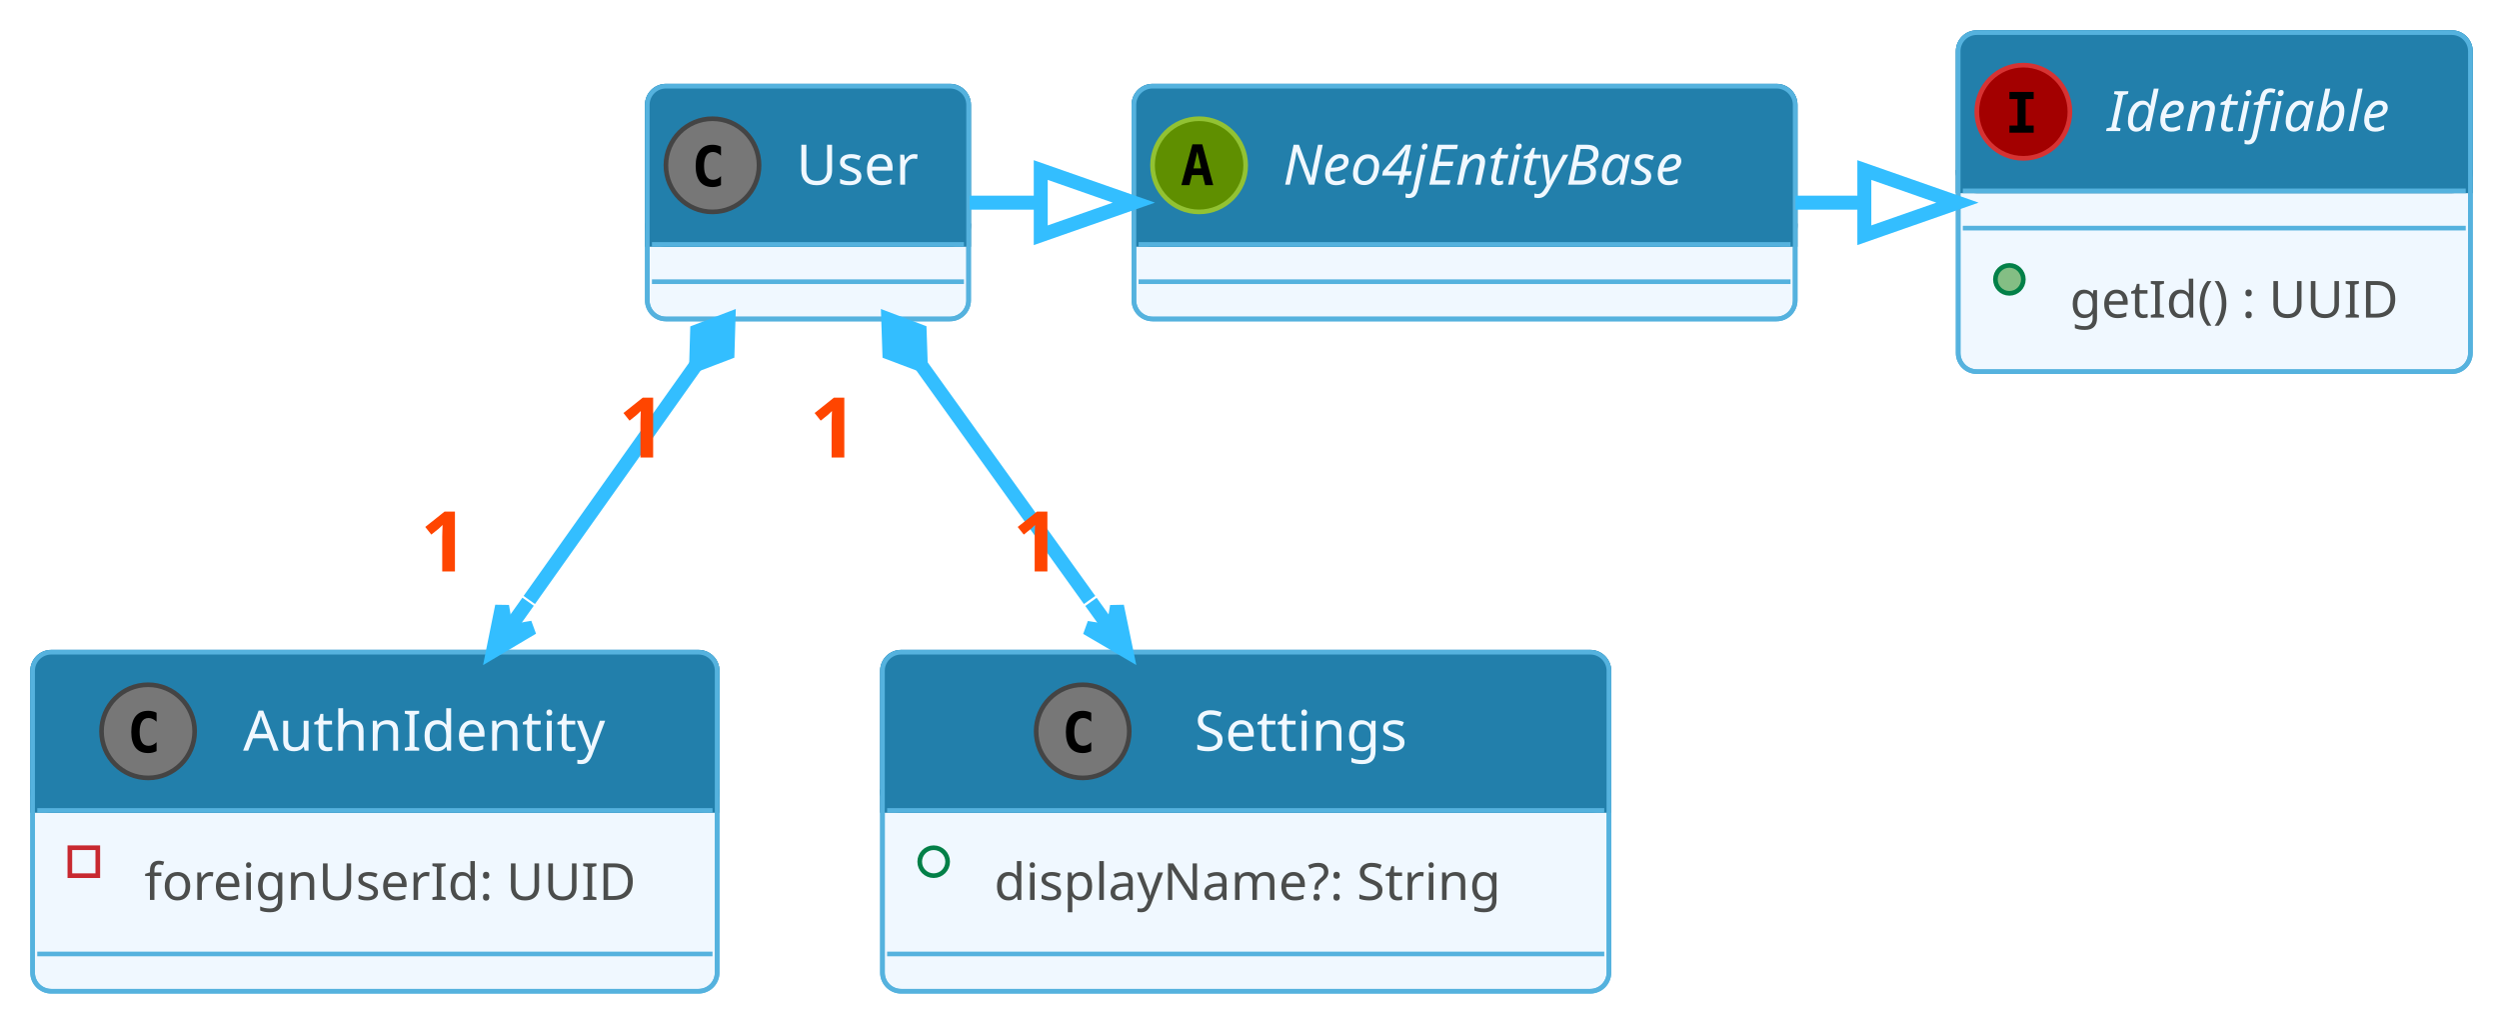
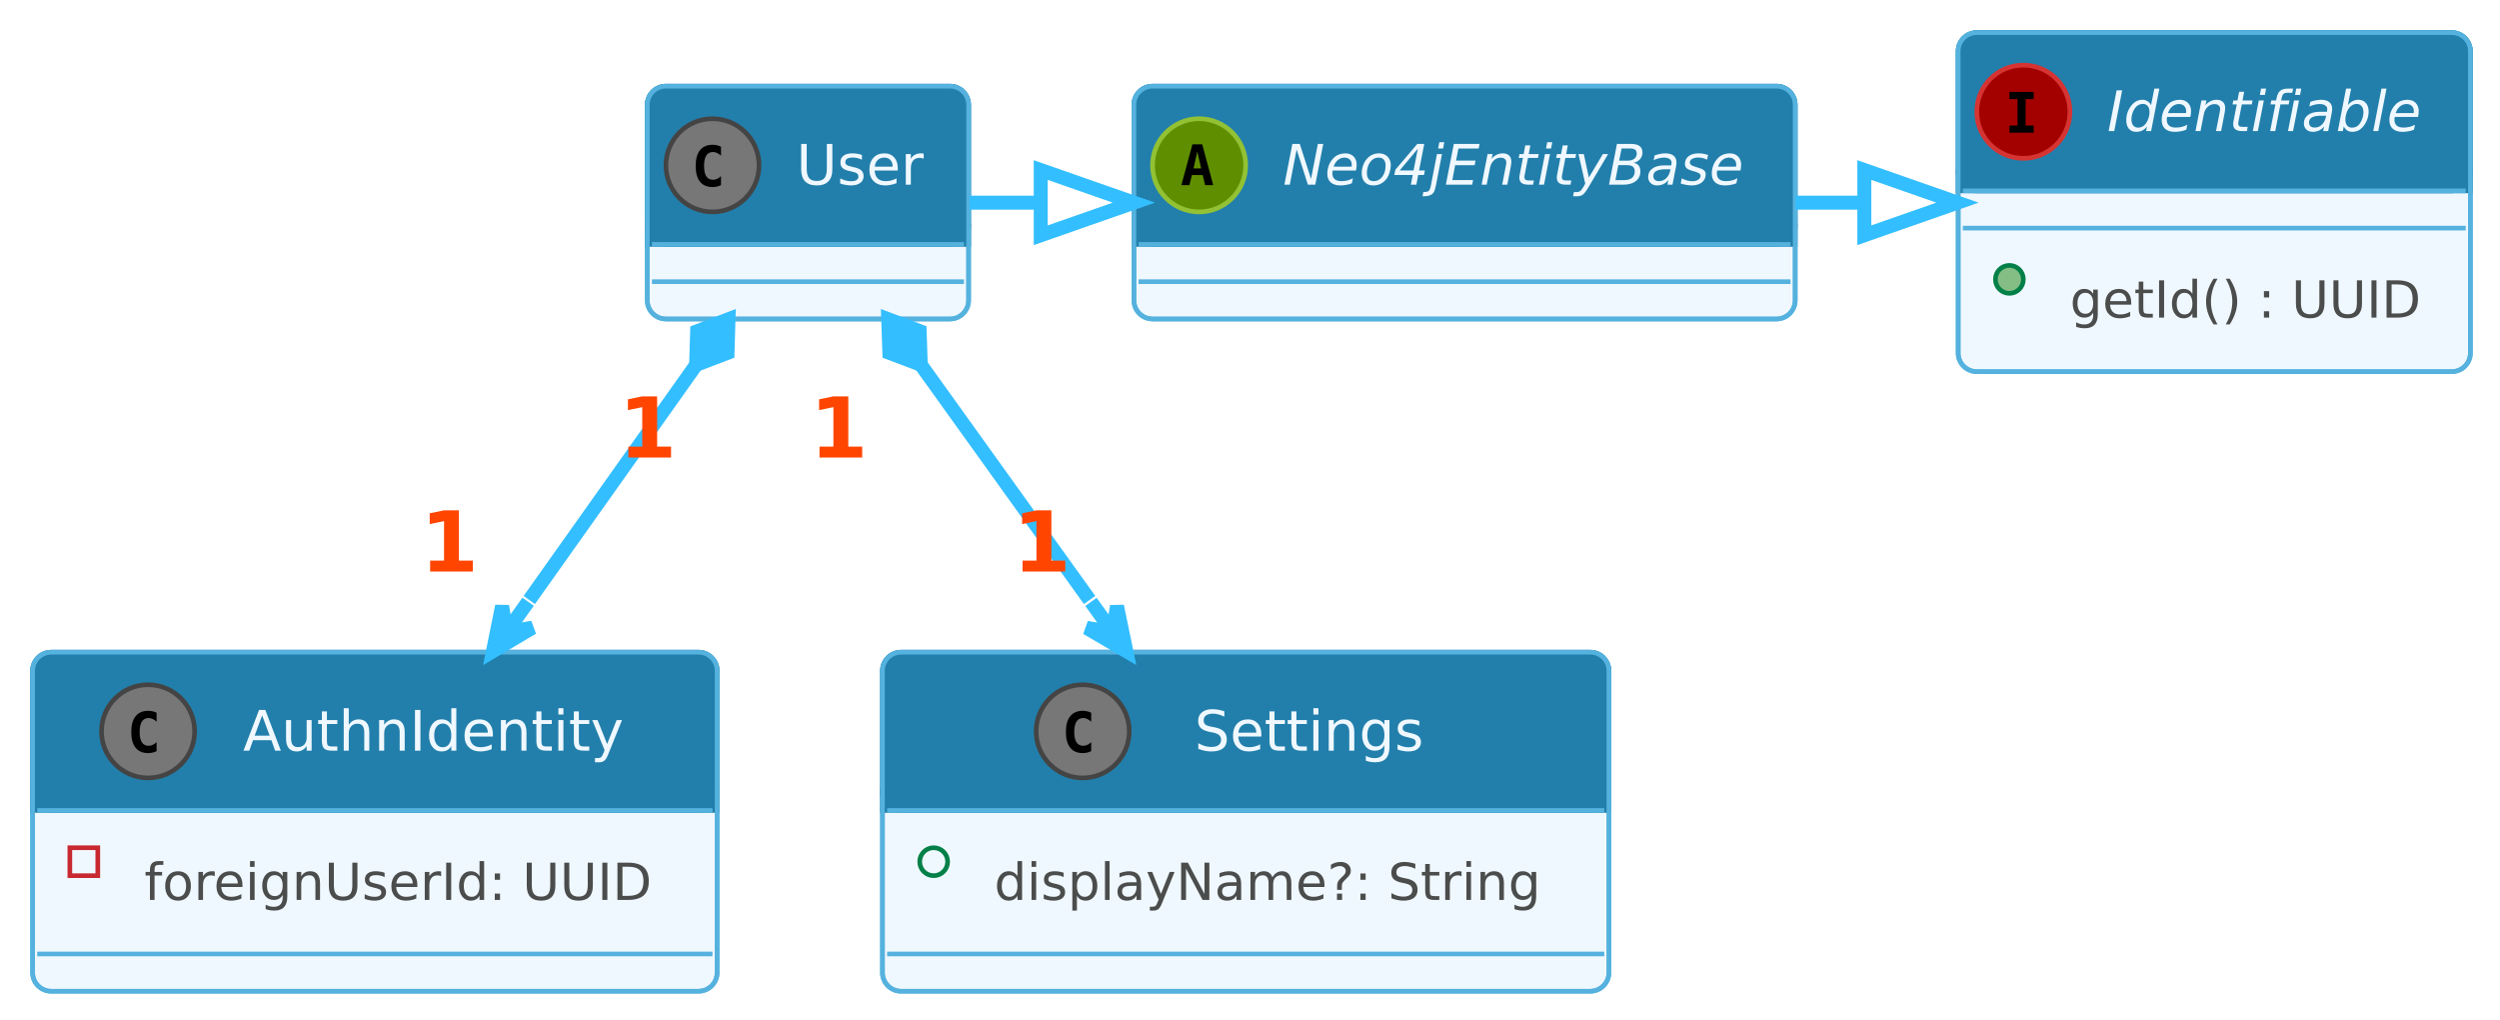
<svg xmlns="http://www.w3.org/2000/svg" contentScriptType="application/ecmascript" contentStyleType="text/css" height="228.125px" preserveAspectRatio="none" style="width:559px;height:228px;background:#00000000;" version="1.1" viewBox="0 0 559 228" width="559.375px" zoomAndPan="magnify">
  <defs />
  <g>
    <rect codeLine="1" fill="#F0F8FF" height="75.806" id="Identifiable" rx="4.167" ry="4.167" style="stroke:#55B2DE;stroke-width:1.042;" width="114.583" x="438.021" y="7.292" />
    <rect fill="#227FAB" height="35.384" rx="4.167" ry="4.167" style="stroke:#227FAB;stroke-width:1.042;" width="114.583" x="438.021" y="7.292" />
    <rect fill="#227FAB" height="4.167" style="stroke:#227FAB;stroke-width:1.042;" width="114.583" x="438.021" y="38.509" />
    <rect codeLine="1" fill="none" height="75.806" id="Identifiable" rx="4.167" ry="4.167" style="stroke:#55B2DE;stroke-width:1.042;" width="114.583" x="438.021" y="7.292" />
    <ellipse cx="452.604" cy="24.984" fill="#A30000" rx="10.417" ry="10.417" style="stroke:#D63333;stroke-width:1.042;" />
    <path d="M449.495,22.152 L449.495,20.557 L454.915,20.557 L454.915,22.152 L453.109,22.152 L453.109,28.076 L454.915,28.076 L454.915,29.671 L449.495,29.671 L449.495,28.076 L451.302,28.076 L451.302,22.152 L449.495,22.152 Z " fill="#000000" />
-     <text fill="#F0F8FF" font-family="sans-serif" font-size="12.5" font-style="italic" lengthAdjust="spacing" textLength="72.917" x="471.354" y="29.311">Identifiable</text>
+     <text fill="#F0F8FF" font-family="DejaVu Sans" font-size="12.5" font-style="italic" lengthAdjust="spacing" textLength="72.917" x="471.354" y="29.311">Identifiable</text>
    <line style="stroke:#55B2DE;stroke-width:1.042;" x1="439.062" x2="551.562" y1="42.676" y2="42.676" />
    <line style="stroke:#55B2DE;stroke-width:1.042;" x1="439.062" x2="551.562" y1="51.009" y2="51.009" />
    <ellipse cx="449.479" cy="62.467" fill="#84BE84" rx="3.125" ry="3.125" style="stroke:#038048;stroke-width:1.042;" />
-     <text fill="#4B4D4C" font-family="sans-serif" font-size="11.458" lengthAdjust="spacing" textLength="78.125" x="463.021" y="71.02">getId() : UUID</text>
+     <text fill="#4B4D4C" font-family="DejaVu Sans" font-size="11.458" lengthAdjust="spacing" textLength="78.125" x="463.021" y="71.02">getId() : UUID</text>
    <rect codeLine="5" fill="#F0F8FF" height="52.051" id="Neo4jEntityBase" rx="4.167" ry="4.167" style="stroke:#55B2DE;stroke-width:1.042;" width="147.917" x="253.646" y="19.271" />
    <rect fill="#227FAB" height="35.384" rx="4.167" ry="4.167" style="stroke:#227FAB;stroke-width:1.042;" width="147.917" x="253.646" y="19.271" />
    <rect fill="#227FAB" height="4.167" style="stroke:#227FAB;stroke-width:1.042;" width="147.917" x="253.646" y="50.488" />
    <rect codeLine="5" fill="none" height="52.051" id="Neo4jEntityBase" rx="4.167" ry="4.167" style="stroke:#55B2DE;stroke-width:1.042;" width="147.917" x="253.646" y="19.271" />
    <ellipse cx="268.229" cy="36.963" fill="#5F8F00" rx="10.417" ry="10.417" style="stroke:#92C233;stroke-width:1.042;" />
    <path d="M267.822,33.919 L266.976,37.647 L268.685,37.647 L267.822,33.919 Z M266.732,32.275 L268.929,32.275 L271.387,41.39 L269.58,41.39 L269.027,39.144 L266.618,39.144 L266.065,41.39 L264.258,41.39 L266.732,32.275 Z " fill="#000000" />
-     <text fill="#F0F8FF" font-family="sans-serif" font-size="12.5" font-style="italic" lengthAdjust="spacing" textLength="106.25" x="286.979" y="41.29">Neo4jEntityBase</text>
+     <text fill="#F0F8FF" font-family="DejaVu Sans" font-size="12.5" font-style="italic" lengthAdjust="spacing" textLength="106.25" x="286.979" y="41.29">Neo4jEntityBase</text>
    <line style="stroke:#55B2DE;stroke-width:1.042;" x1="254.688" x2="400.521" y1="54.655" y2="54.655" />
    <line style="stroke:#55B2DE;stroke-width:1.042;" x1="254.688" x2="400.521" y1="62.988" y2="62.988" />
    <rect codeLine="7" fill="#F0F8FF" height="75.806" id="AuthnIdentity" rx="4.167" ry="4.167" style="stroke:#55B2DE;stroke-width:1.042;" width="153.125" x="7.292" y="145.833" />
    <rect fill="#227FAB" height="35.384" rx="4.167" ry="4.167" style="stroke:#227FAB;stroke-width:1.042;" width="153.125" x="7.292" y="145.833" />
    <rect fill="#227FAB" height="4.167" style="stroke:#227FAB;stroke-width:1.042;" width="153.125" x="7.292" y="177.051" />
    <rect codeLine="7" fill="none" height="75.806" id="AuthnIdentity" rx="4.167" ry="4.167" style="stroke:#55B2DE;stroke-width:1.042;" width="153.125" x="7.292" y="145.833" />
    <ellipse cx="33.125" cy="163.525" fill="#777777" rx="10.417" ry="10.417" style="stroke:#444444;stroke-width:1.042;" />
    <path d="M35.029,167.952 Q34.606,168.164 34.134,168.278 Q33.662,168.392 33.158,168.392 Q31.302,168.392 30.326,167.188 Q29.365,165.967 29.365,163.672 Q29.365,161.361 30.326,160.156 Q31.302,158.935 33.158,158.935 Q33.662,158.935 34.134,159.049 Q34.622,159.147 35.029,159.375 L35.029,161.377 Q34.574,160.954 34.134,160.758 Q33.695,160.547 33.239,160.547 Q32.246,160.547 31.741,161.344 Q31.237,162.126 31.237,163.672 Q31.237,165.202 31.741,165.983 Q32.246,166.764 33.239,166.764 Q33.695,166.764 34.134,166.569 Q34.574,166.374 35.029,165.951 L35.029,167.952 Z " fill="#000000" />
-     <text fill="#F0F8FF" font-family="sans-serif" font-size="12.5" lengthAdjust="spacing" textLength="86.458" x="54.375" y="167.853">AuthnIdentity</text>
+     <text fill="#F0F8FF" font-family="DejaVu Sans" font-size="12.5" lengthAdjust="spacing" textLength="86.458" x="54.375" y="167.853">AuthnIdentity</text>
    <line style="stroke:#55B2DE;stroke-width:1.042;" x1="8.333" x2="159.375" y1="181.217" y2="181.217" />
    <rect fill="none" height="6.25" style="stroke:#C82930;stroke-width:1.042;" width="6.25" x="15.625" y="189.551" />
-     <text fill="#4B4D4C" font-family="sans-serif" font-size="11.458" lengthAdjust="spacing" textLength="116.667" x="32.292" y="201.228">foreignUserId: UUID</text>
+     <text fill="#4B4D4C" font-family="DejaVu Sans" font-size="11.458" lengthAdjust="spacing" textLength="116.667" x="32.292" y="201.228">foreignUserId: UUID</text>
    <line style="stroke:#55B2DE;stroke-width:1.042;" x1="8.333" x2="159.375" y1="213.306" y2="213.306" />
    <rect codeLine="11" fill="#F0F8FF" height="75.806" id="Settings" rx="4.167" ry="4.167" style="stroke:#55B2DE;stroke-width:1.042;" width="162.5" x="197.396" y="145.833" />
    <rect fill="#227FAB" height="35.384" rx="4.167" ry="4.167" style="stroke:#227FAB;stroke-width:1.042;" width="162.5" x="197.396" y="145.833" />
    <rect fill="#227FAB" height="4.167" style="stroke:#227FAB;stroke-width:1.042;" width="162.5" x="197.396" y="177.051" />
    <rect codeLine="11" fill="none" height="75.806" id="Settings" rx="4.167" ry="4.167" style="stroke:#55B2DE;stroke-width:1.042;" width="162.5" x="197.396" y="145.833" />
    <ellipse cx="242.188" cy="163.525" fill="#777777" rx="10.417" ry="10.417" style="stroke:#444444;stroke-width:1.042;" />
    <path d="M244.092,167.952 Q243.669,168.164 243.197,168.278 Q242.725,168.392 242.22,168.392 Q240.365,168.392 239.388,167.188 Q238.428,165.967 238.428,163.672 Q238.428,161.361 239.388,160.156 Q240.365,158.935 242.22,158.935 Q242.725,158.935 243.197,159.049 Q243.685,159.147 244.092,159.375 L244.092,161.377 Q243.636,160.954 243.197,160.758 Q242.757,160.547 242.301,160.547 Q241.309,160.547 240.804,161.344 Q240.299,162.126 240.299,163.672 Q240.299,165.202 240.804,165.983 Q241.309,166.764 242.301,166.764 Q242.757,166.764 243.197,166.569 Q243.636,166.374 244.092,165.951 L244.092,167.952 Z " fill="#000000" />
-     <text fill="#F0F8FF" font-family="sans-serif" font-size="12.5" lengthAdjust="spacing" textLength="54.167" x="267.188" y="167.853">Settings</text>
+     <text fill="#F0F8FF" font-family="DejaVu Sans" font-size="12.5" lengthAdjust="spacing" textLength="54.167" x="267.188" y="167.853">Settings</text>
    <line style="stroke:#55B2DE;stroke-width:1.042;" x1="198.438" x2="358.854" y1="181.217" y2="181.217" />
    <ellipse cx="208.854" cy="192.676" rx="3.125" ry="3.125" style="stroke:#038048;stroke-width:1.042;fill:none;" />
-     <text fill="#4B4D4C" font-family="sans-serif" font-size="11.458" lengthAdjust="spacing" textLength="126.042" x="222.396" y="201.228">displayName?: String</text>
+     <text fill="#4B4D4C" font-family="DejaVu Sans" font-size="11.458" lengthAdjust="spacing" textLength="126.042" x="222.396" y="201.228">displayName?: String</text>
    <line style="stroke:#55B2DE;stroke-width:1.042;" x1="198.438" x2="358.854" y1="213.306" y2="213.306" />
    <rect fill="#F0F8FF" height="52.051" id="User" rx="4.167" ry="4.167" style="stroke:#55B2DE;stroke-width:1.042;" width="71.875" x="144.792" y="19.271" />
    <rect fill="#227FAB" height="35.384" rx="4.167" ry="4.167" style="stroke:#227FAB;stroke-width:1.042;" width="71.875" x="144.792" y="19.271" />
    <rect fill="#227FAB" height="4.167" style="stroke:#227FAB;stroke-width:1.042;" width="71.875" x="144.792" y="50.488" />
    <rect fill="none" height="52.051" id="User" rx="4.167" ry="4.167" style="stroke:#55B2DE;stroke-width:1.042;" width="71.875" x="144.792" y="19.271" />
    <ellipse cx="159.375" cy="36.963" fill="#777777" rx="10.417" ry="10.417" style="stroke:#444444;stroke-width:1.042;" />
    <path d="M161.279,41.39 Q160.856,41.602 160.384,41.715 Q159.912,41.829 159.408,41.829 Q157.552,41.829 156.576,40.625 Q155.615,39.404 155.615,37.109 Q155.615,34.798 156.576,33.594 Q157.552,32.373 159.408,32.373 Q159.912,32.373 160.384,32.487 Q160.872,32.585 161.279,32.812 L161.279,34.815 Q160.824,34.391 160.384,34.196 Q159.945,33.984 159.489,33.984 Q158.496,33.984 157.992,34.782 Q157.487,35.563 157.487,37.109 Q157.487,38.639 157.992,39.421 Q158.496,40.202 159.489,40.202 Q159.945,40.202 160.384,40.007 Q160.824,39.811 161.279,39.388 L161.279,41.39 Z " fill="#000000" />
-     <text fill="#F0F8FF" font-family="sans-serif" font-size="12.5" lengthAdjust="spacing" textLength="30.208" x="178.125" y="41.29">User</text>
+     <text fill="#F0F8FF" font-family="DejaVu Sans" font-size="12.5" lengthAdjust="spacing" textLength="30.208" x="178.125" y="41.29">User</text>
    <line style="stroke:#55B2DE;stroke-width:1.042;" x1="145.833" x2="215.625" y1="54.655" y2="54.655" />
    <line style="stroke:#55B2DE;stroke-width:1.042;" x1="145.833" x2="215.625" y1="62.988" y2="62.988" />
    <path codeLine="15" d="M401.635,45.312 C406.729,45.312 411.823,45.312 416.917,45.312 " fill="none" id="Neo4jEntityBase-to-Identifiable" style="stroke:#33BEFF;stroke-width:3.125;" />
    <polygon fill="none" points="417.031,38.021,437.865,45.312,417.031,52.604,417.031,38.021" style="stroke:#33BEFF;stroke-width:3.125;" />
    <path codeLine="16" d="M216.875,45.312 C222.135,45.312 227.406,45.312 232.677,45.312 " fill="none" id="User-to-Neo4jEntityBase" style="stroke:#33BEFF;stroke-width:3.125;" />
    <polygon fill="none" points="232.802,38.021,253.635,45.312,232.802,52.604,232.802,38.021" style="stroke:#33BEFF;stroke-width:3.125;" />
    <path codeLine="18" d="M155.72,81.576 C155.72,81.576 130.479,117.146 118.396,134.156 " fill="none" id="User-AuthnIdentity" style="stroke:#33BEFF;stroke-width:3.125;" />
    <polygon fill="#33BEFF" points="110.281,145.583,119.107,140.353,113.297,141.337,112.313,135.527,110.281,145.583" style="stroke:#33BEFF;stroke-width:3.125;" />
    <line style="stroke:#33BEFF;stroke-width:3.125;" x1="113.297" x2="118.125" y1="141.337" y2="134.547" />
    <polygon fill="#33BEFF" points="162.958,71.385,155.942,74.068,155.72,81.576,162.736,78.894,162.958,71.385" style="stroke:#33BEFF;stroke-width:3.125;" />
-     <text fill="#FF4500" font-family="sans-serif" font-size="18.75" font-weight="bold" lengthAdjust="spacing" textLength="13.542" x="138.351" y="102.308">1</text>
-     <text fill="#FF4500" font-family="sans-serif" font-size="18.75" font-weight="bold" lengthAdjust="spacing" textLength="13.542" x="94.014" y="127.788">1</text>
+     <text fill="#FF4500" font-family="DejaVu Sans" font-size="18.75" font-weight="bold" lengthAdjust="spacing" textLength="13.542" x="138.351" y="102.308">1</text>
+     <text fill="#FF4500" font-family="DejaVu Sans" font-size="18.75" font-weight="bold" lengthAdjust="spacing" textLength="13.542" x="94.014" y="127.788">1</text>
    <path codeLine="19" d="M205.966,81.548 C205.966,81.548 231.521,117.146 243.729,134.156 " fill="none" id="User-Settings" style="stroke:#33BEFF;stroke-width:3.125;" />
    <polygon fill="#33BEFF" points="251.938,145.583,249.86,135.537,248.902,141.351,243.088,140.393,251.938,145.583" style="stroke:#33BEFF;stroke-width:3.125;" />
    <line style="stroke:#33BEFF;stroke-width:3.125;" x1="248.902" x2="244.036" y1="141.351" y2="134.583" />
    <polygon fill="#33BEFF" points="198.688,71.385,198.939,78.893,205.966,81.548,205.714,74.04,198.688,71.385" style="stroke:#33BEFF;stroke-width:3.125;" />
-     <text fill="#FF4500" font-family="sans-serif" font-size="18.75" font-weight="bold" lengthAdjust="spacing" textLength="13.542" x="181.115" y="102.308">1</text>
-     <text fill="#FF4500" font-family="sans-serif" font-size="18.75" font-weight="bold" lengthAdjust="spacing" textLength="13.542" x="226.538" y="127.788">1</text>
+     <text fill="#FF4500" font-family="DejaVu Sans" font-size="18.75" font-weight="bold" lengthAdjust="spacing" textLength="13.542" x="181.115" y="102.308">1</text>
+     <text fill="#FF4500" font-family="DejaVu Sans" font-size="18.75" font-weight="bold" lengthAdjust="spacing" textLength="13.542" x="226.538" y="127.788">1</text>
  </g>
</svg>
